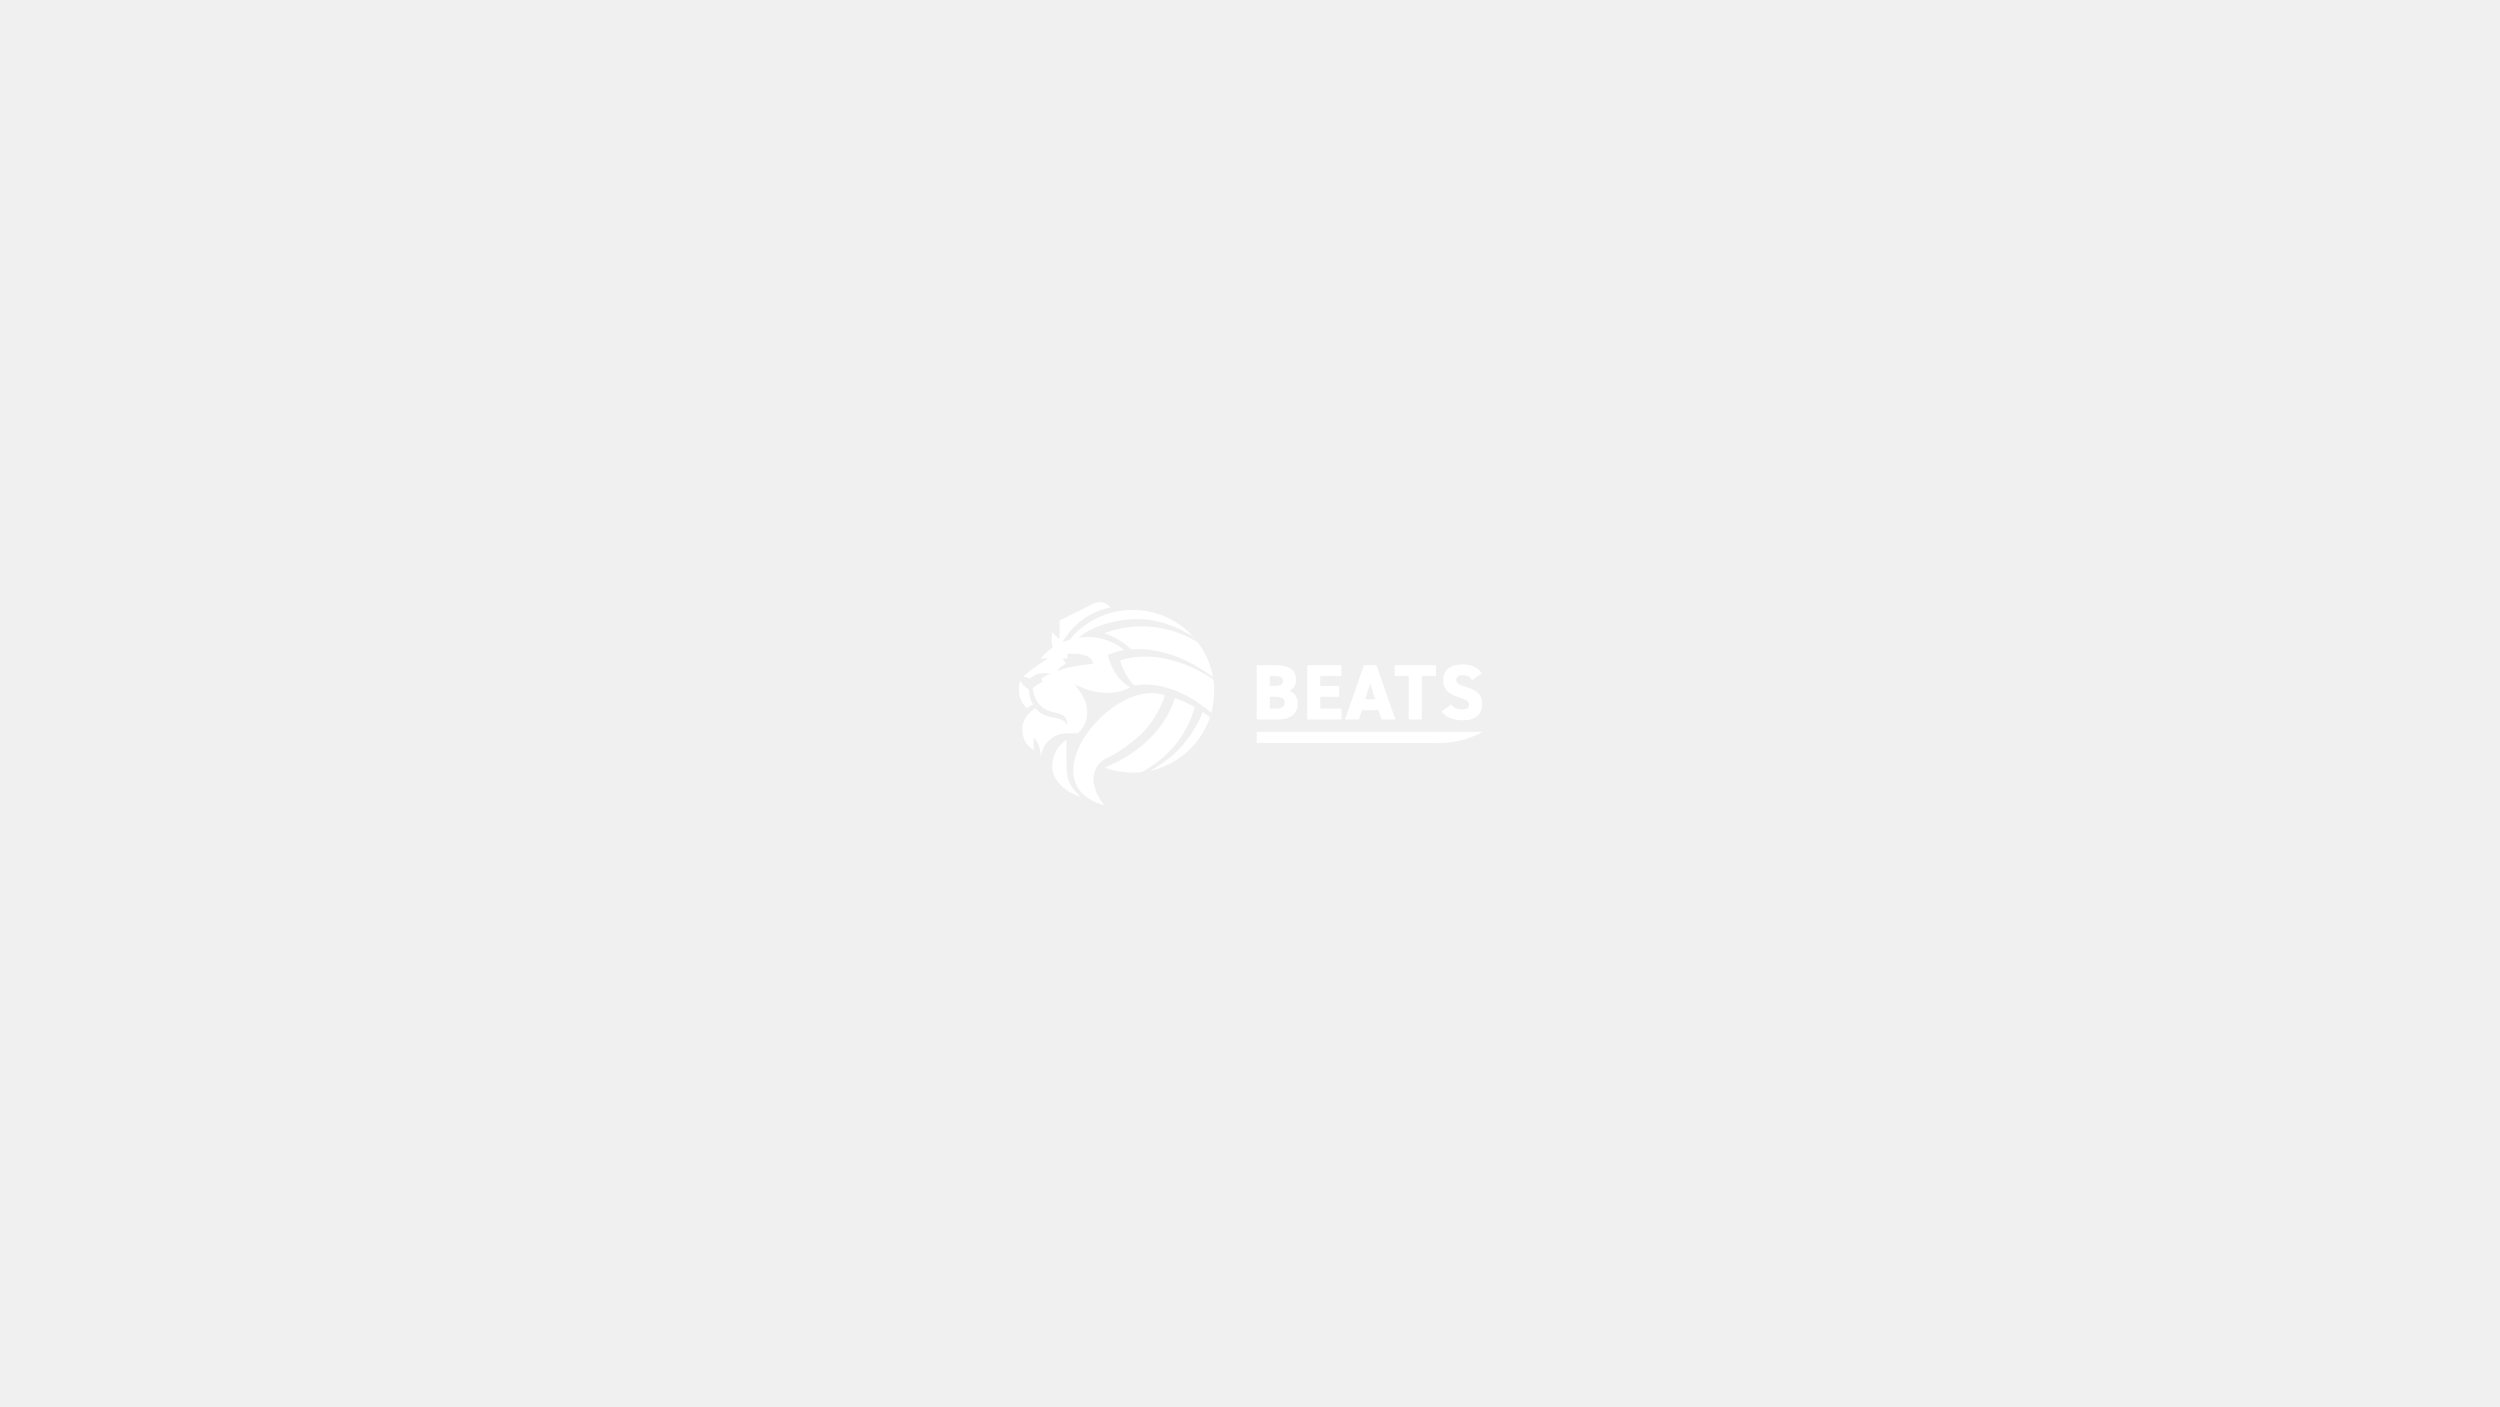
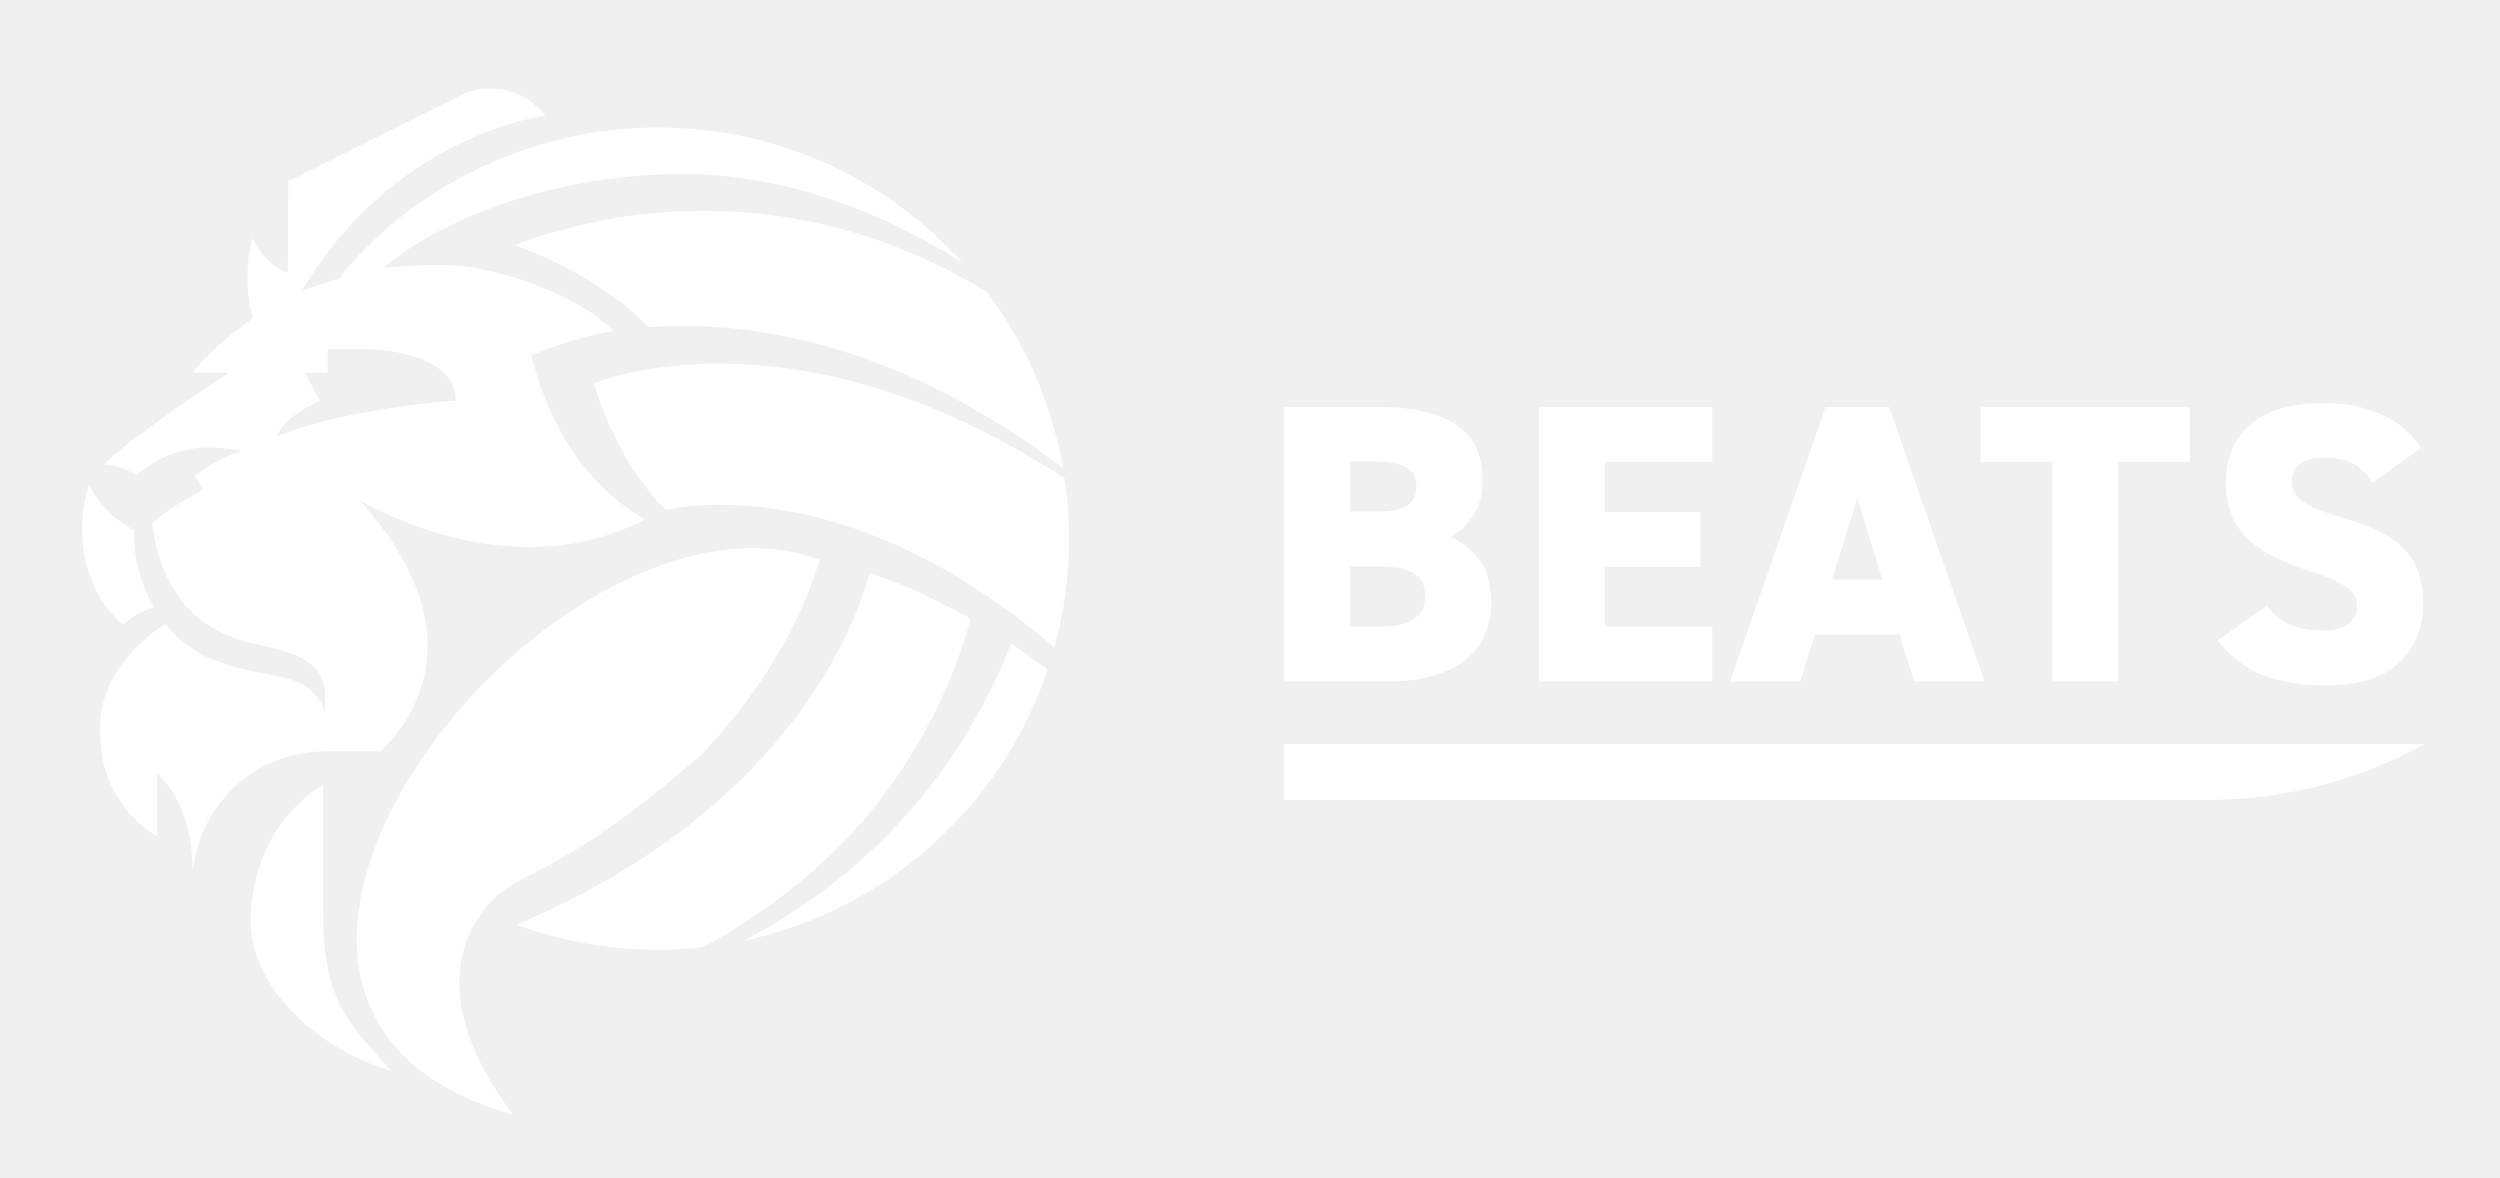
- <svg xmlns="http://www.w3.org/2000/svg" version="1.1" id="Layer_1" x="0px" y="0px" viewBox="0 0 1920 1080" style="enable-background:new 0 0 1920 1080;" xml:space="preserve">
+ <svg xmlns="http://www.w3.org/2000/svg" version="1.1" id="Layer_1" x="0px" y="0px" viewBox="770 449 380 179" style="enable-background:new 0 0 1920 1080;" xml:space="preserve">
  <style type="text/css">
	.st0{fill:#FFFFFF;}
</style>
  <g>
    <g>
      <path class="st0" d="M857.66,483.38c-0.3,0.08-0.61,0.16-0.91,0.25l-2.55,0.64c-1.99,0.56-4.06,1.26-6,2    c7.12,2.41,15.52,7.35,20.39,12.45c3.13-0.22,6.27-0.22,9.37-0.07c13.94,0.78,27.47,5.38,39.56,12.23    c4.91,2.77,9.59,5.89,14.05,9.27c-1.71-9.91-5.76-19.02-11.55-26.75c-11.2-6.9-23.93-11.2-37.05-12.14    C874.49,480.67,865.89,481.25,857.66,483.38z" />
      <path class="st0" d="M899.91,507.04c-10.31-2.7-21.24-3.67-31.75-1.84c-2.71,0.47-5.38,1.1-7.94,2.04    c2.26,7.18,5.77,13.99,10.95,19.27c5.48-1.12,11.22-0.92,16.69-0.15c15.93,2.39,30.28,10.68,42.42,21.05    c1.44-5.27,2.22-10.82,2.22-16.55c0-3.1-0.23-6.15-0.67-9.13C921.97,515.28,911.29,510.09,899.91,507.04z" />
      <path class="st0" d="M849.17,582.71c6.87-3.37,14.7-7.92,27.38-18.94c8.05-8.41,12.72-16.61,15.28-22.26    c1.89-4.38,2.77-7.45,2.77-7.45c-40.06-14.69-106.03,67.69-46.62,84.36C832.69,598.11,842.3,586.08,849.17,582.71z" />
      <path class="st0" d="M916.13,561.73c-8.07,12.85-19.69,23.34-33.13,30.27c21.72-4.59,39.28-20.47,46.25-41.21    c-1.82-1.38-3.68-2.7-5.58-3.96C921.72,552.06,919.08,557.03,916.13,561.73z" />
      <path class="st0" d="M906.45,566.9c4.76-7.04,8.56-14.78,10.83-22.97c0.08-0.3,0.16-0.6,0.23-0.9c-3.22-1.84-6.55-3.5-9.98-4.94    c-1.75-0.72-3.54-1.38-5.38-1.99c-1.67,6.34-4.73,12.31-8.26,17.77c-7.65,11.68-18.39,21.1-30.37,28.15    c-4.85,2.87-9.89,5.36-15.06,7.53c6.71,2.46,13.96,3.81,21.53,3.81c2.5,0,4.4-0.09,6.83-0.37    C888.41,586.74,899.08,577.8,906.45,566.9z" />
      <path class="st0" d="M788.75,543.97c1.53-1.39,2.67-2.01,4.69-2.64c-2.18-3.59-3.1-7.7-3.11-11.79c0-0.01-4.88-2.33-6.75-6.94    c0,0,0,0,0,0C781.37,528.85,782.19,538.51,788.75,543.97z" />
      <path class="st0" d="M790.53,531.33l0.02,0.05c0-0.02,0-0.04-0.01-0.07C790.54,531.32,790.54,531.32,790.53,531.33z" />
      <path class="st0" d="M807.63,517.08c0.04-0.01,0.06-0.01,0.06-0.01s-0.03-0.01-0.06-0.03L807.63,517.08z" />
      <path class="st0" d="M819.11,587.64v-19.37c-11.53,7.19-11.02,20.51-11.02,20.51c0,10.79,10.72,19.9,21.45,23.04    C823.57,605.05,819.11,601.81,819.11,587.64L819.11,587.64z" />
    </g>
    <path class="st0" d="M916.39,489.01c-11.44-12.67-27.98-20.63-46.39-20.63c-4.24,0-8.39,0.43-12.39,1.23   c-24.29,4.99-36.01,21.66-36.01,21.66l-5.7,1.91c14.22-23.94,37.04-26.61,37.04-26.61c-0.4-0.43-0.8-0.85-1.2-1.24   c-3.14-3.06-7.89-3.76-11.81-1.8c-9,4.49-20.93,10.45-26.11,13.03l-0.07,13.88c-2.24-0.64-4.5-3.23-5.38-5.28   c-1.51,5.93-0.37,10.77,0.09,12.2c-3.32,2.28-7.84,6.2-9.16,8.32h5.58c-1.26,0.6-15.86,10.48-19.11,13.93   c1.38,0.04,2.86,0.42,4.99,1.6c0,0,4.56-4.19,10.68-4.19c2.68,0,5.5,0.43,5.2,0.53c-2.68,0.89-5.25,2.4-6.99,3.76   c0.43,0.67,0.17,0.26,1.27,2.17c0,0-4.38,2.04-7.8,5.04c0.46,3.47,2.04,15.31,15.32,18.31c4.24,0.96,10.56,1.81,10.98,7.44   l0.04,3.04c-1.46-4.42-5.7-5.23-7.37-5.57c-7-1.22-12.97-2.64-16.93-7.91c-1.61,0.98-9.96,6.5-9.95,15.87   c0,3.47,0.31,11.08,8.67,16.44v-9.5c0,0,5.37,3.99,5.37,14.58c0.05-0.13,0.11-0.26,0.16-0.4c1.23-9.82,9.54-17.44,19.67-17.6   c0.42-0.02,0.85-0.03,1.27-0.03h7.43c0,0,18.16-14.71-3.17-38.2c0,0,22.52,13.93,43.43,2.95c-10.16-5.8-15.09-16.14-17.3-24.93   c4.23-1.73,7.73-2.64,7.73-2.64c1.56-0.43,3.15-0.77,4.75-1.04c-4.55-4.9-15.4-9.08-23.36-9.93c-5.69-0.41-11.59,0.35-11.59,0.35   c7.91-6.91,25.1-14.27,45.42-14.3C888.81,475.46,903.67,480.86,916.39,489.01z M807.63,517.08l-0.01-0.05   c0.04,0.02,0.06,0.03,0.06,0.03S807.67,517.07,807.63,517.08z M839.27,509.88c0,0-16.69,1.14-27.23,5.46c0,0,0.57-2.6,6.6-5.46   l-2.35-4.19h3.49v-3.62h6.03C825.82,502.08,839.27,502.08,839.27,509.88z" />
  </g>
  <g>
    <g>
      <path class="st0" d="M991.26,513.53c2.72,1.77,4.08,4.57,4.08,8.4c0,2.18-0.43,3.93-1.3,5.26c-0.87,1.33-2.02,2.48-3.48,3.44    c1.93,0.93,3.43,2.18,4.5,3.75c1.07,1.57,1.6,3.65,1.6,6.22c0,1.65-0.29,3.2-0.88,4.65c-0.58,1.45-1.5,2.72-2.75,3.81    c-1.25,1.09-2.86,1.94-4.83,2.57c-1.97,0.62-4.35,0.94-7.13,0.94h-15.89v-41.7h14.56C984.7,510.87,988.54,511.76,991.26,513.53z     M979.44,526.76c2.05,0,3.55-0.31,4.47-0.94c0.93-0.62,1.39-1.54,1.39-2.75c0-0.6-0.09-1.16-0.27-1.66    c-0.18-0.5-0.52-0.92-1.03-1.24c-0.5-0.32-1.2-0.57-2.08-0.76c-0.89-0.18-2.01-0.27-3.38-0.27h-3.32v7.61H979.44z M979.98,544.23    c4.43,0,6.65-1.53,6.65-4.59c0-1.69-0.59-2.87-1.78-3.54c-1.19-0.66-3.05-1-5.59-1h-4.05v9.13H979.98z" />
      <path class="st0" d="M1030.26,519.21h-16.32v7.61h14.5v8.34h-14.5v9.07h16.32v8.34h-26.35v-41.7h26.35V519.21z" />
      <path class="st0" d="M1047.48,510.87h9.67l14.5,41.7h-10.7l-2.24-7.13h-12.87l-2.18,7.13h-10.7L1047.48,510.87z M1056.13,537.1    l-3.81-12.33l-3.87,12.33H1056.13z" />
      <path class="st0" d="M1102.84,519.21h-10.88v33.36h-10.03v-33.36h-10.88v-8.34h31.79V519.21z" />
      <path class="st0" d="M1127.68,519.45c-1.13-0.56-2.64-0.85-4.53-0.85c-1.69,0-2.91,0.34-3.66,1.03c-0.75,0.69-1.12,1.55-1.12,2.6    c0,1.25,0.57,2.27,1.72,3.05c1.15,0.79,3.05,1.56,5.71,2.33c2.26,0.64,4.18,1.36,5.77,2.15c1.59,0.79,2.88,1.69,3.87,2.72    c0.99,1.03,1.71,2.22,2.18,3.57c0.46,1.35,0.7,2.91,0.7,4.68c0,3.79-1.24,6.81-3.72,9.07c-2.48,2.26-6.09,3.38-10.85,3.38    c-3.83,0-7.07-0.51-9.73-1.54c-2.66-1.03-4.98-2.79-6.95-5.29l7.49-5.26c1.05,1.29,2.23,2.24,3.54,2.84    c1.31,0.6,2.91,0.91,4.8,0.91c1.93,0,3.31-0.35,4.14-1.06c0.83-0.71,1.24-1.56,1.24-2.57c0-0.6-0.12-1.15-0.36-1.63    c-0.24-0.48-0.66-0.94-1.27-1.36c-0.6-0.42-1.41-0.85-2.42-1.27c-1.01-0.42-2.28-0.88-3.81-1.36c-4.23-1.37-7.3-3.09-9.22-5.17    c-1.91-2.08-2.87-4.78-2.87-8.13c0-1.73,0.29-3.33,0.88-4.8c0.58-1.47,1.47-2.74,2.66-3.81c1.19-1.07,2.71-1.9,4.56-2.51    c1.85-0.6,4.05-0.91,6.59-0.91c3.34,0,6.31,0.56,8.88,1.69c2.58,1.13,4.61,2.84,6.1,5.14l-7.43,5.32    C1129.77,521,1128.8,520.02,1127.68,519.45z" />
    </g>
    <path class="st0" d="M1138.63,562.08H965.18v8.52h140.24C1117.03,570.6,1128.45,567.67,1138.63,562.08L1138.63,562.08z" />
  </g>
</svg>
